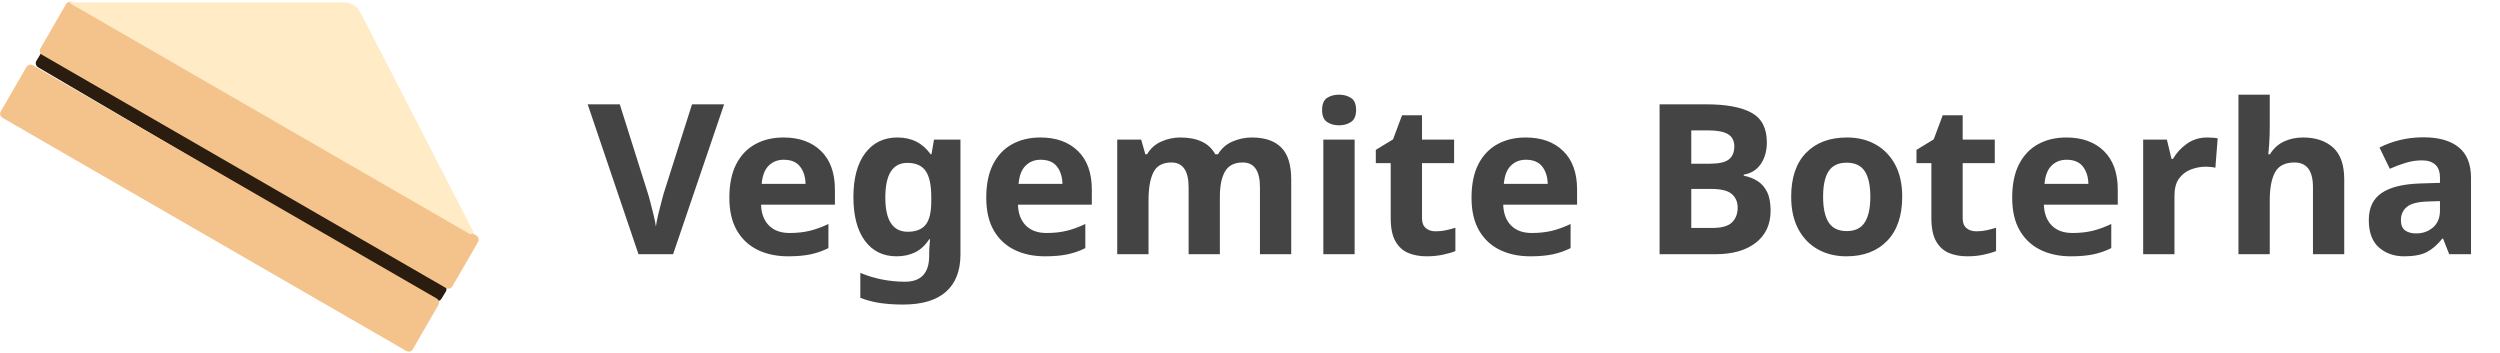
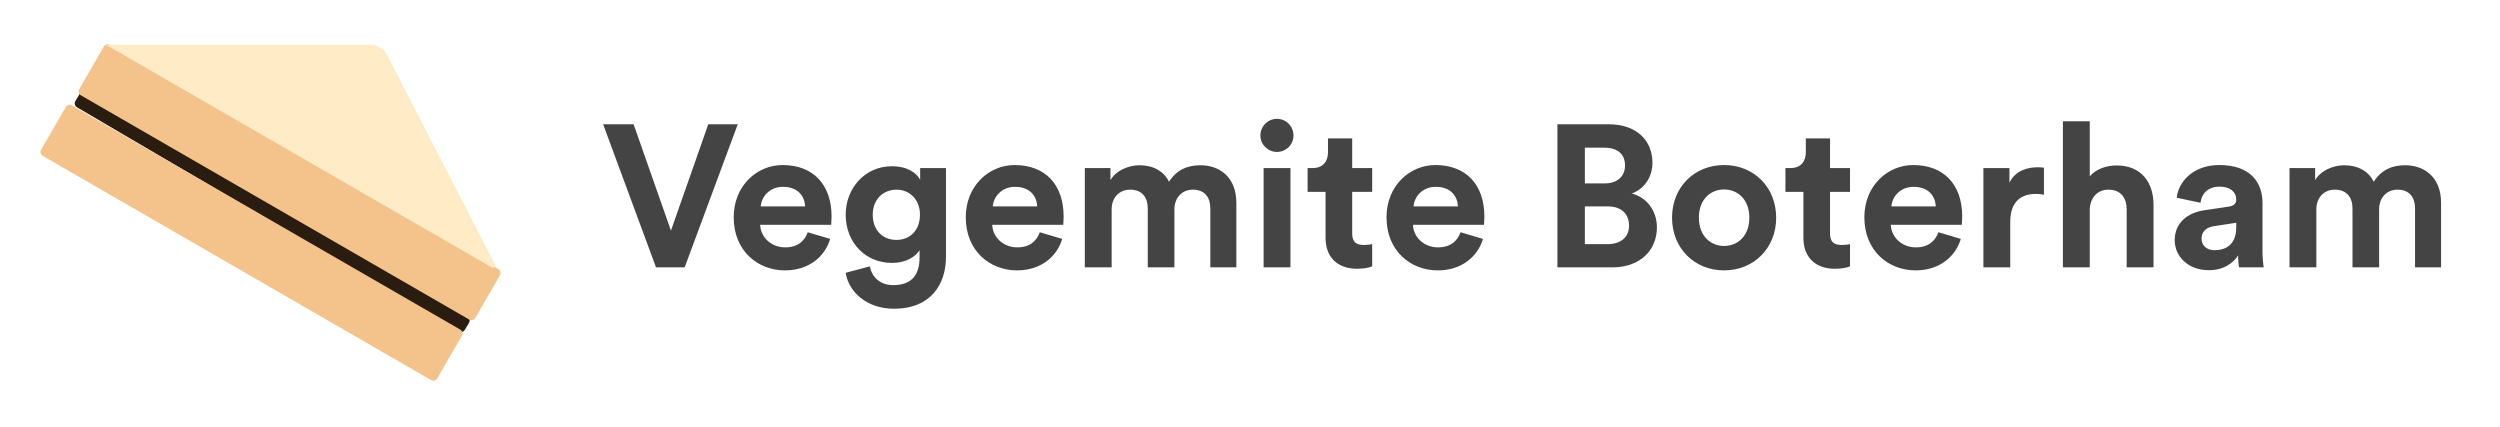
- <svg xmlns="http://www.w3.org/2000/svg" width="1072px" height="151px" viewBox="0 0 1072 151" version="1.1">
+ <svg xmlns="http://www.w3.org/2000/svg" width="1115px" height="190px" viewBox="0 0 1115 190" version="1.1">
  <defs />
-   <g id="working" stroke="none" stroke-width="1" fill="none" fill-rule="evenodd">
-     <g id="Group-3" transform="translate(-1, 0)">
+   <g id="Artboard-2" stroke="none" stroke-width="1" fill="none" fill-rule="evenodd">
+     <g id="Group-3" transform="translate(17, 19)">
      <g id="Group-2">
        <path d="M16.611,26.078 L18.477,22.987 C19.043,22.049 20.257,21.741 21.202,22.295 L191.462,122.27 C192.415,122.829 192.734,124.055 192.174,125.007 C192.17,125.014 192.166,125.021 192.162,125.028 L190.296,128.12 C189.73,129.057 188.515,129.365 187.571,128.811 L17.31,28.836 C16.358,28.277 16.039,27.052 16.599,26.099 C16.603,26.092 16.607,26.085 16.611,26.078 Z" id="Rectangle-10-Copy-3" fill="#2A1C0E" />
        <path d="M18.331,20.785 L29.331,1.732 C29.883,0.775 31.106,0.448 32.063,1 L205.268,101 C206.225,101.552 206.552,102.775 206,103.732 L195,122.785 C194.448,123.741 193.225,124.069 192.268,123.517 L19.063,23.517 C18.106,22.964 17.779,21.741 18.331,20.785 Z" id="Rectangle-10-Copy" fill="#F3C38B" />
        <path d="M1.331,47.785 L12.331,28.732 C12.883,27.775 14.106,27.448 15.063,28 L188.268,128 C189.225,128.552 189.552,129.775 189,130.732 L178,149.785 C177.448,150.741 176.225,151.069 175.268,150.517 L2.063,50.517 C1.106,49.964 0.779,48.741 1.331,47.785 Z" id="Rectangle-10-Copy-2" fill="#F3C38B" />
        <path d="M30.331,1 L148.452,1 C151.448,1 154.193,2.674 155.564,5.338 L203.774,98.976 C204.027,99.467 203.834,100.07 203.343,100.323 C203.04,100.478 202.679,100.47 202.385,100.3 L30.331,1 Z" id="Path-2" fill="#FFECC6" />
      </g>
-       <text id="Vegemite-Boterham" font-family="CircularStd-Bold, Circular Std" font-size="90" font-weight="bold" fill="#444444">
-         <tspan x="253" y="109">Vegemite Boterham</tspan>
-       </text>
+       <path d="M282.24,83.86 L298.89,36.43 L312.03,36.43 L288.36,100.24 L275.58,100.24 L252,36.43 L265.59,36.43 L282.24,83.86 Z M322.29,73.06 L342.09,73.06 C341.91,68.65 339.03,64.33 332.19,64.33 C325.98,64.33 322.56,69.01 322.29,73.06 Z M343.26,84.58 L353.25,87.55 C351,95.2 343.98,101.59 333.09,101.59 C320.94,101.59 310.23,92.86 310.23,77.92 C310.23,63.79 320.67,54.61 332.01,54.61 C345.69,54.61 353.88,63.34 353.88,77.56 C353.88,79.27 353.7,81.07 353.7,81.25 L322.02,81.25 C322.29,87.1 327.24,91.33 333.18,91.33 C338.76,91.33 341.82,88.54 343.26,84.58 Z M360.18,102.67 L370.98,99.79 C371.79,104.65 375.66,108.16 381.33,108.16 C388.89,108.16 393.12,104.38 393.12,95.83 L393.12,92.59 C391.32,95.47 387.18,98.26 380.79,98.26 C369,98.26 360.18,89.17 360.18,76.75 C360.18,65.05 368.64,55.15 380.79,55.15 C387.81,55.15 391.86,58.21 393.39,61.18 L393.39,55.96 L404.91,55.96 L404.91,95.47 C404.91,107.62 398.34,118.69 381.69,118.69 C369.54,118.69 361.44,111.13 360.18,102.67 Z M382.86,88 C388.98,88 393.3,83.59 393.3,76.75 C393.3,69.91 388.62,65.59 382.86,65.59 C376.92,65.59 372.24,69.91 372.24,76.75 C372.24,83.68 376.65,88 382.86,88 Z M425.79,73.06 L445.59,73.06 C445.41,68.65 442.53,64.33 435.69,64.33 C429.48,64.33 426.06,69.01 425.79,73.06 Z M446.76,84.58 L456.75,87.55 C454.5,95.2 447.48,101.59 436.59,101.59 C424.44,101.59 413.73,92.86 413.73,77.92 C413.73,63.79 424.17,54.61 435.51,54.61 C449.19,54.61 457.38,63.34 457.38,77.56 C457.38,79.27 457.2,81.07 457.2,81.25 L425.52,81.25 C425.79,87.1 430.74,91.33 436.68,91.33 C442.26,91.33 445.32,88.54 446.76,84.58 Z M478.8,100.24 L466.83,100.24 L466.83,55.96 L478.26,55.96 L478.26,61.36 C480.69,57.04 486.36,54.7 491.22,54.7 C497.25,54.7 502.11,57.31 504.36,62.08 C507.87,56.68 512.55,54.7 518.4,54.7 C526.59,54.7 534.42,59.65 534.42,71.53 L534.42,100.24 L522.81,100.24 L522.81,73.96 C522.81,69.19 520.47,65.59 514.98,65.59 C509.85,65.59 506.79,69.55 506.79,74.32 L506.79,100.24 L494.91,100.24 L494.91,73.96 C494.91,69.19 492.48,65.59 487.08,65.59 C481.86,65.59 478.8,69.46 478.8,74.32 L478.8,100.24 Z M558.54,100.24 L546.57,100.24 L546.57,55.96 L558.54,55.96 L558.54,100.24 Z M545.13,41.47 C545.13,37.33 548.46,34 552.51,34 C556.65,34 559.89,37.33 559.89,41.47 C559.89,45.43 556.65,48.76 552.51,48.76 C548.46,48.76 545.13,45.43 545.13,41.47 Z M586.08,42.73 L586.08,55.96 L594.99,55.96 L594.99,66.58 L586.08,66.58 L586.08,85.12 C586.08,88.99 587.88,90.25 591.3,90.25 C592.74,90.25 594.36,90.07 594.99,89.89 L594.99,99.79 C593.91,100.24 591.75,100.87 588.24,100.87 C579.6,100.87 574.2,95.74 574.2,87.19 L574.2,66.58 L566.19,66.58 L566.19,55.96 L568.44,55.96 C573.12,55.96 575.28,52.9 575.28,48.94 L575.28,42.73 L586.08,42.73 Z M613.44,73.06 L633.24,73.06 C633.06,68.65 630.18,64.33 623.34,64.33 C617.13,64.33 613.71,69.01 613.44,73.06 Z M634.41,84.58 L644.4,87.55 C642.15,95.2 635.13,101.59 624.24,101.59 C612.09,101.59 601.38,92.86 601.38,77.92 C601.38,63.79 611.82,54.61 623.16,54.61 C636.84,54.61 645.03,63.34 645.03,77.56 C645.03,79.27 644.85,81.07 644.85,81.25 L613.17,81.25 C613.44,87.1 618.39,91.33 624.33,91.33 C629.91,91.33 632.97,88.54 634.41,84.58 Z M677.61,36.43 L700.56,36.43 C712.98,36.43 720,43.72 720,53.62 C720,60.19 716.04,65.5 710.73,67.3 C716.94,68.83 721.98,74.5 721.98,82.42 C721.98,92.77 714.24,100.24 702.27,100.24 L677.61,100.24 L677.61,36.43 Z M689.85,62.8 L698.67,62.8 C704.34,62.8 707.76,59.65 707.76,54.79 C707.76,49.93 704.61,46.87 698.58,46.87 L689.85,46.87 L689.85,62.8 Z M689.85,89.89 L699.93,89.89 C705.96,89.89 709.56,86.74 709.56,81.61 C709.56,76.57 706.32,73.06 700.11,73.06 L689.85,73.06 L689.85,89.89 Z M751.95,90.7 C757.8,90.7 763.2,86.47 763.2,78.1 C763.2,69.73 757.8,65.5 751.95,65.5 C746.1,65.5 740.7,69.73 740.7,78.1 C740.7,86.38 746.1,90.7 751.95,90.7 Z M751.95,54.61 C765.18,54.61 775.17,64.42 775.17,78.1 C775.17,91.69 765.18,101.59 751.95,101.59 C738.72,101.59 728.73,91.69 728.73,78.1 C728.73,64.42 738.72,54.61 751.95,54.61 Z M799.2,42.73 L799.2,55.96 L808.11,55.96 L808.11,66.58 L799.2,66.58 L799.2,85.12 C799.2,88.99 801,90.25 804.42,90.25 C805.86,90.25 807.48,90.07 808.11,89.89 L808.11,99.79 C807.03,100.24 804.87,100.87 801.36,100.87 C792.72,100.87 787.32,95.74 787.32,87.19 L787.32,66.58 L779.31,66.58 L779.31,55.96 L781.56,55.96 C786.24,55.96 788.4,52.9 788.4,48.94 L788.4,42.73 L799.2,42.73 Z M826.56,73.06 L846.36,73.06 C846.18,68.65 843.3,64.33 836.46,64.33 C830.25,64.33 826.83,69.01 826.56,73.06 Z M847.53,84.58 L857.52,87.55 C855.27,95.2 848.25,101.59 837.36,101.59 C825.21,101.59 814.5,92.86 814.5,77.92 C814.5,63.79 824.94,54.61 836.28,54.61 C849.96,54.61 858.15,63.34 858.15,77.56 C858.15,79.27 857.97,81.07 857.97,81.25 L826.29,81.25 C826.56,87.1 831.51,91.33 837.45,91.33 C843.03,91.33 846.09,88.54 847.53,84.58 Z M894.6,55.78 L894.6,67.84 C893.25,67.57 892.08,67.48 891,67.48 C884.88,67.48 879.57,70.45 879.57,79.99 L879.57,100.24 L867.6,100.24 L867.6,55.96 L879.21,55.96 L879.21,62.53 C881.91,56.68 888.03,55.6 891.81,55.6 C892.8,55.6 893.7,55.69 894.6,55.78 Z M915.03,74.23 L915.03,100.24 L903.06,100.24 L903.06,35.08 L915.03,35.08 L915.03,59.65 C917.91,56.23 922.77,54.79 927,54.79 C938.25,54.79 943.47,62.62 943.47,72.34 L943.47,100.24 L931.5,100.24 L931.5,74.41 C931.5,69.46 929.07,65.59 923.31,65.59 C918.27,65.59 915.3,69.37 915.03,74.23 Z M952.92,88.18 C952.92,80.26 958.77,75.85 966.15,74.77 L977.04,73.15 C979.56,72.79 980.37,71.53 980.37,70 C980.37,66.85 977.94,64.24 972.9,64.24 C967.68,64.24 964.8,67.57 964.44,71.44 L953.82,69.19 C954.54,62.26 960.93,54.61 972.81,54.61 C986.85,54.61 992.07,62.53 992.07,71.44 L992.07,93.22 C992.07,95.56 992.34,98.71 992.61,100.24 L981.63,100.24 C981.36,99.07 981.18,96.64 981.18,94.93 C978.93,98.44 974.7,101.5 968.13,101.5 C958.68,101.5 952.92,95.11 952.92,88.18 Z M970.65,92.59 C975.69,92.59 980.37,90.16 980.37,82.33 L980.37,80.35 L970.38,81.88 C967.32,82.33 964.89,84.04 964.89,87.46 C964.89,90.07 966.78,92.59 970.65,92.59 Z M1016.1,100.24 L1004.13,100.24 L1004.13,55.96 L1015.56,55.96 L1015.56,61.36 C1017.99,57.04 1023.66,54.7 1028.52,54.7 C1034.55,54.7 1039.41,57.31 1041.66,62.08 C1045.17,56.68 1049.85,54.7 1055.7,54.7 C1063.89,54.7 1071.72,59.65 1071.72,71.53 L1071.72,100.24 L1060.11,100.24 L1060.11,73.96 C1060.11,69.19 1057.77,65.59 1052.28,65.59 C1047.15,65.59 1044.09,69.55 1044.09,74.32 L1044.09,100.24 L1032.21,100.24 L1032.21,73.96 C1032.21,69.19 1029.78,65.59 1024.38,65.59 C1019.16,65.59 1016.1,69.46 1016.1,74.32 L1016.1,100.24 Z" id="Vegemite-Boterham" fill="#444444" />
    </g>
  </g>
</svg>
